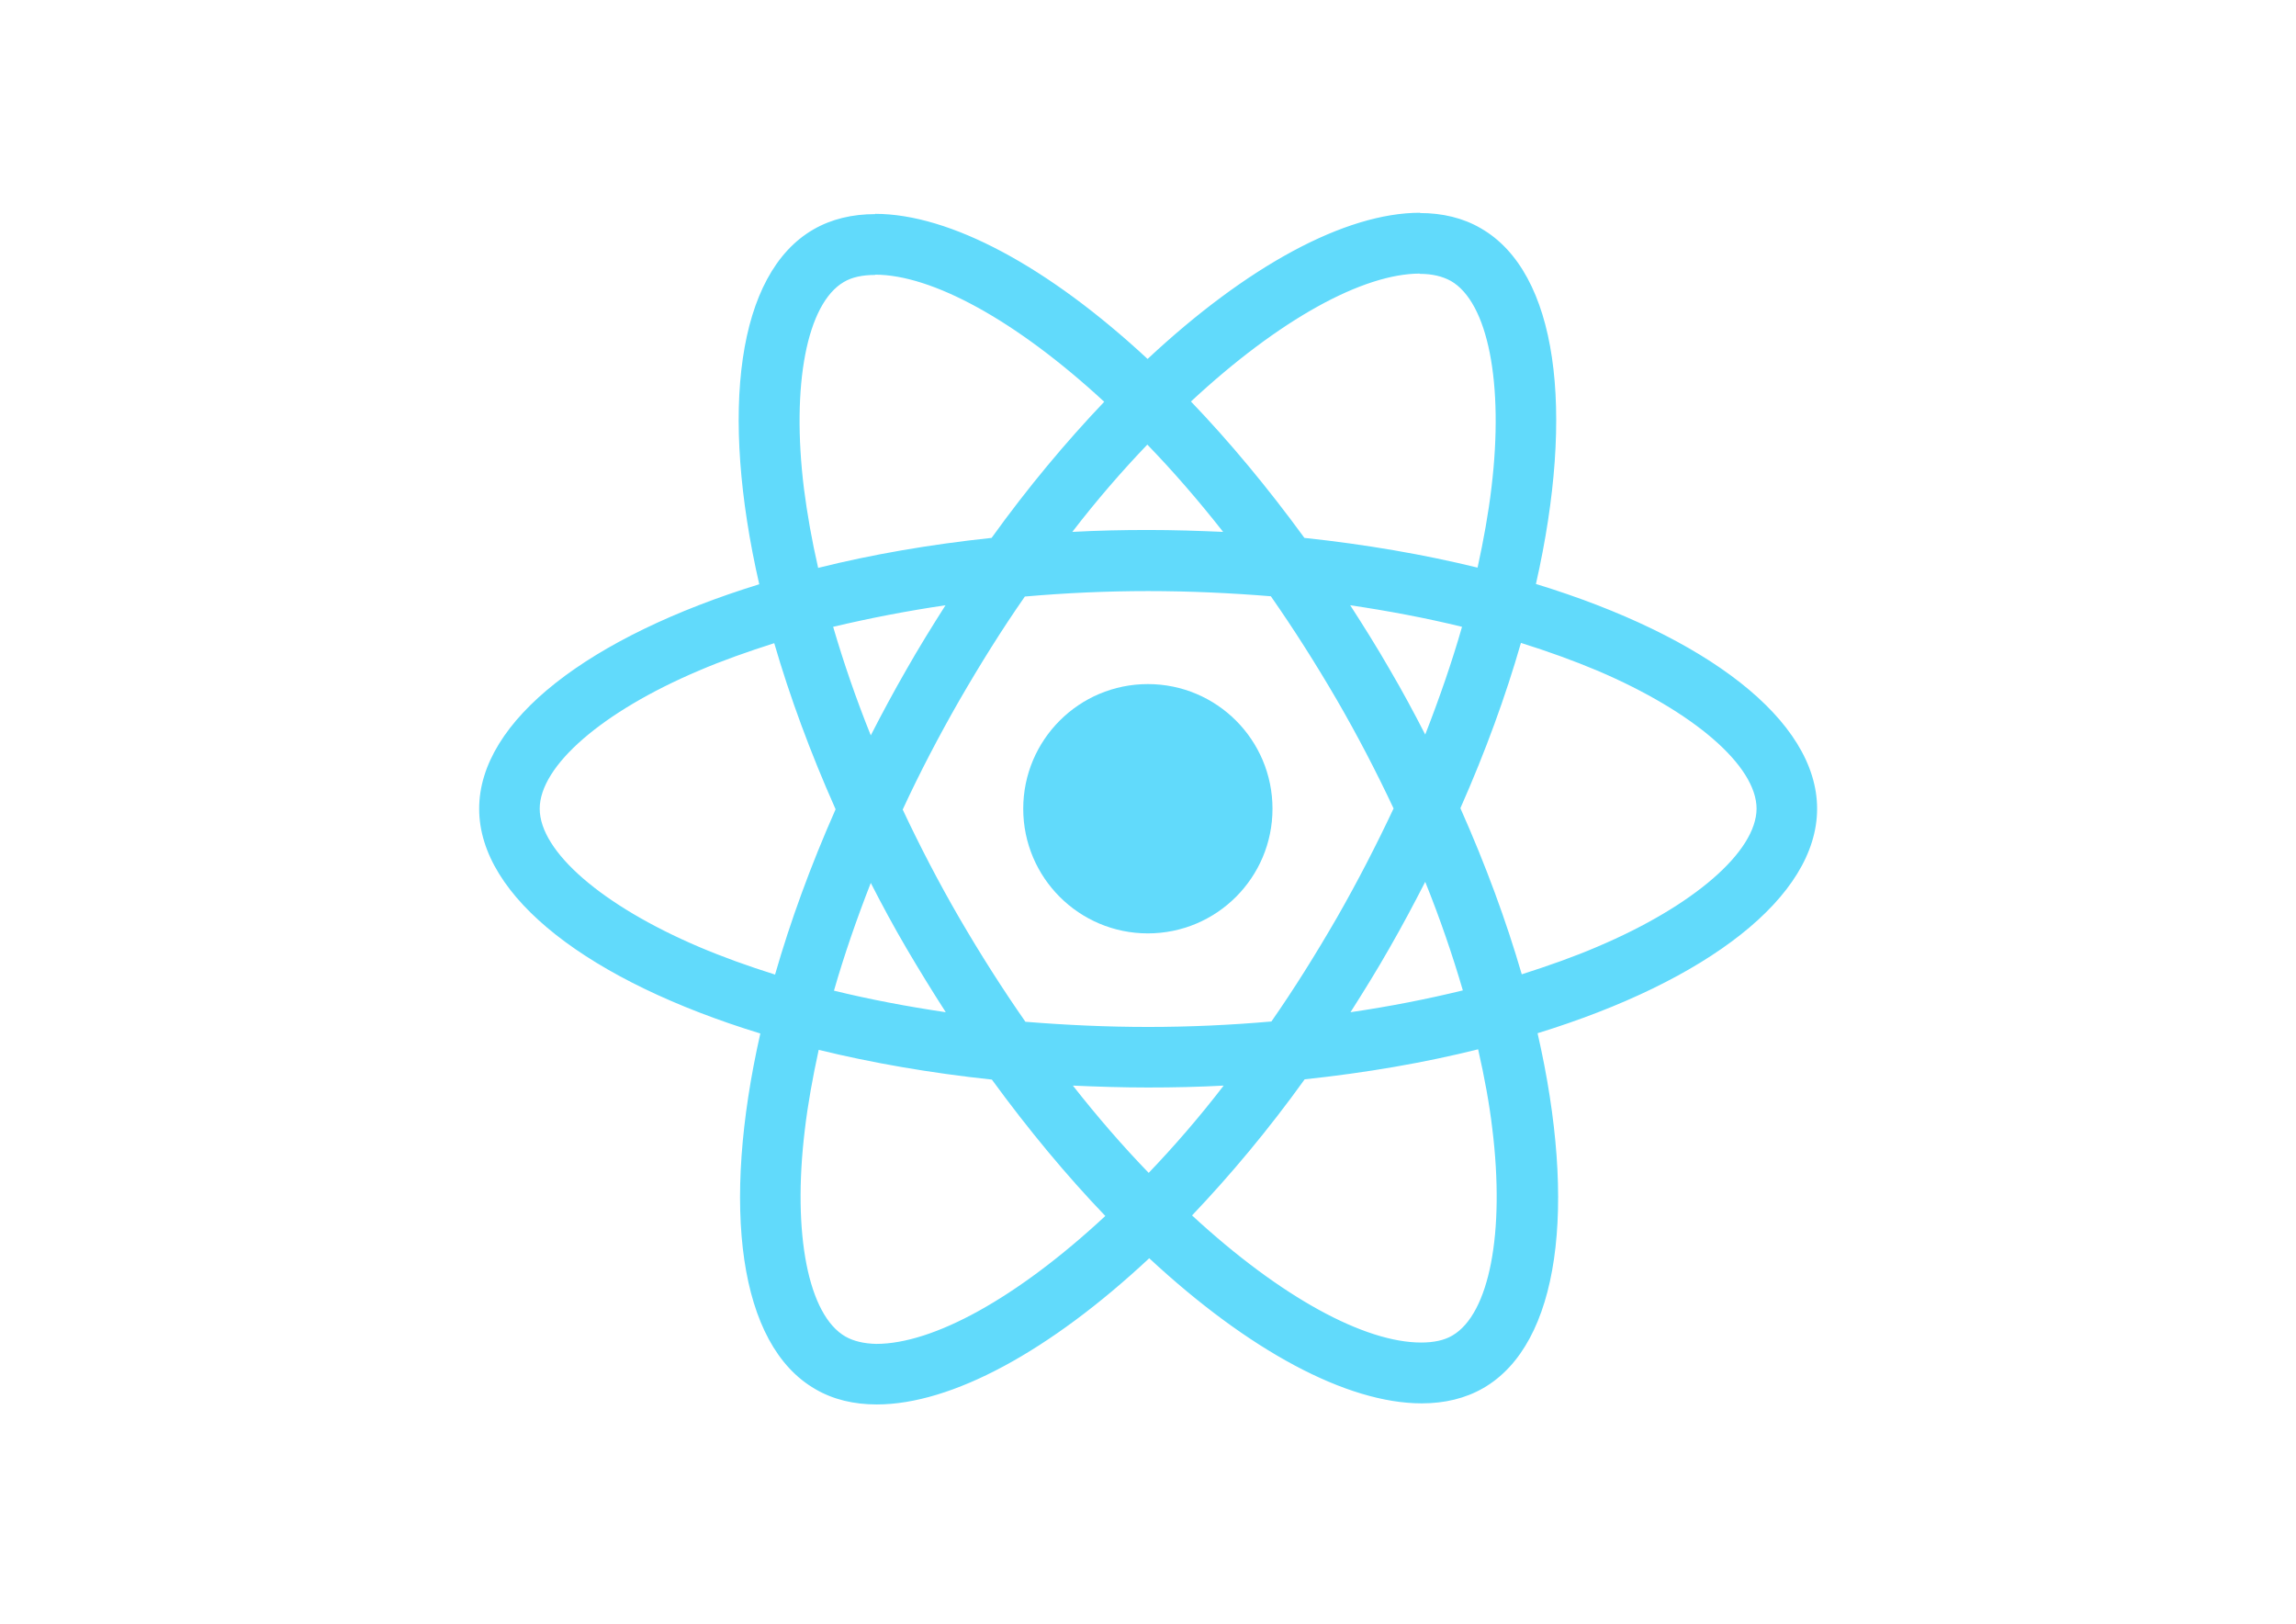
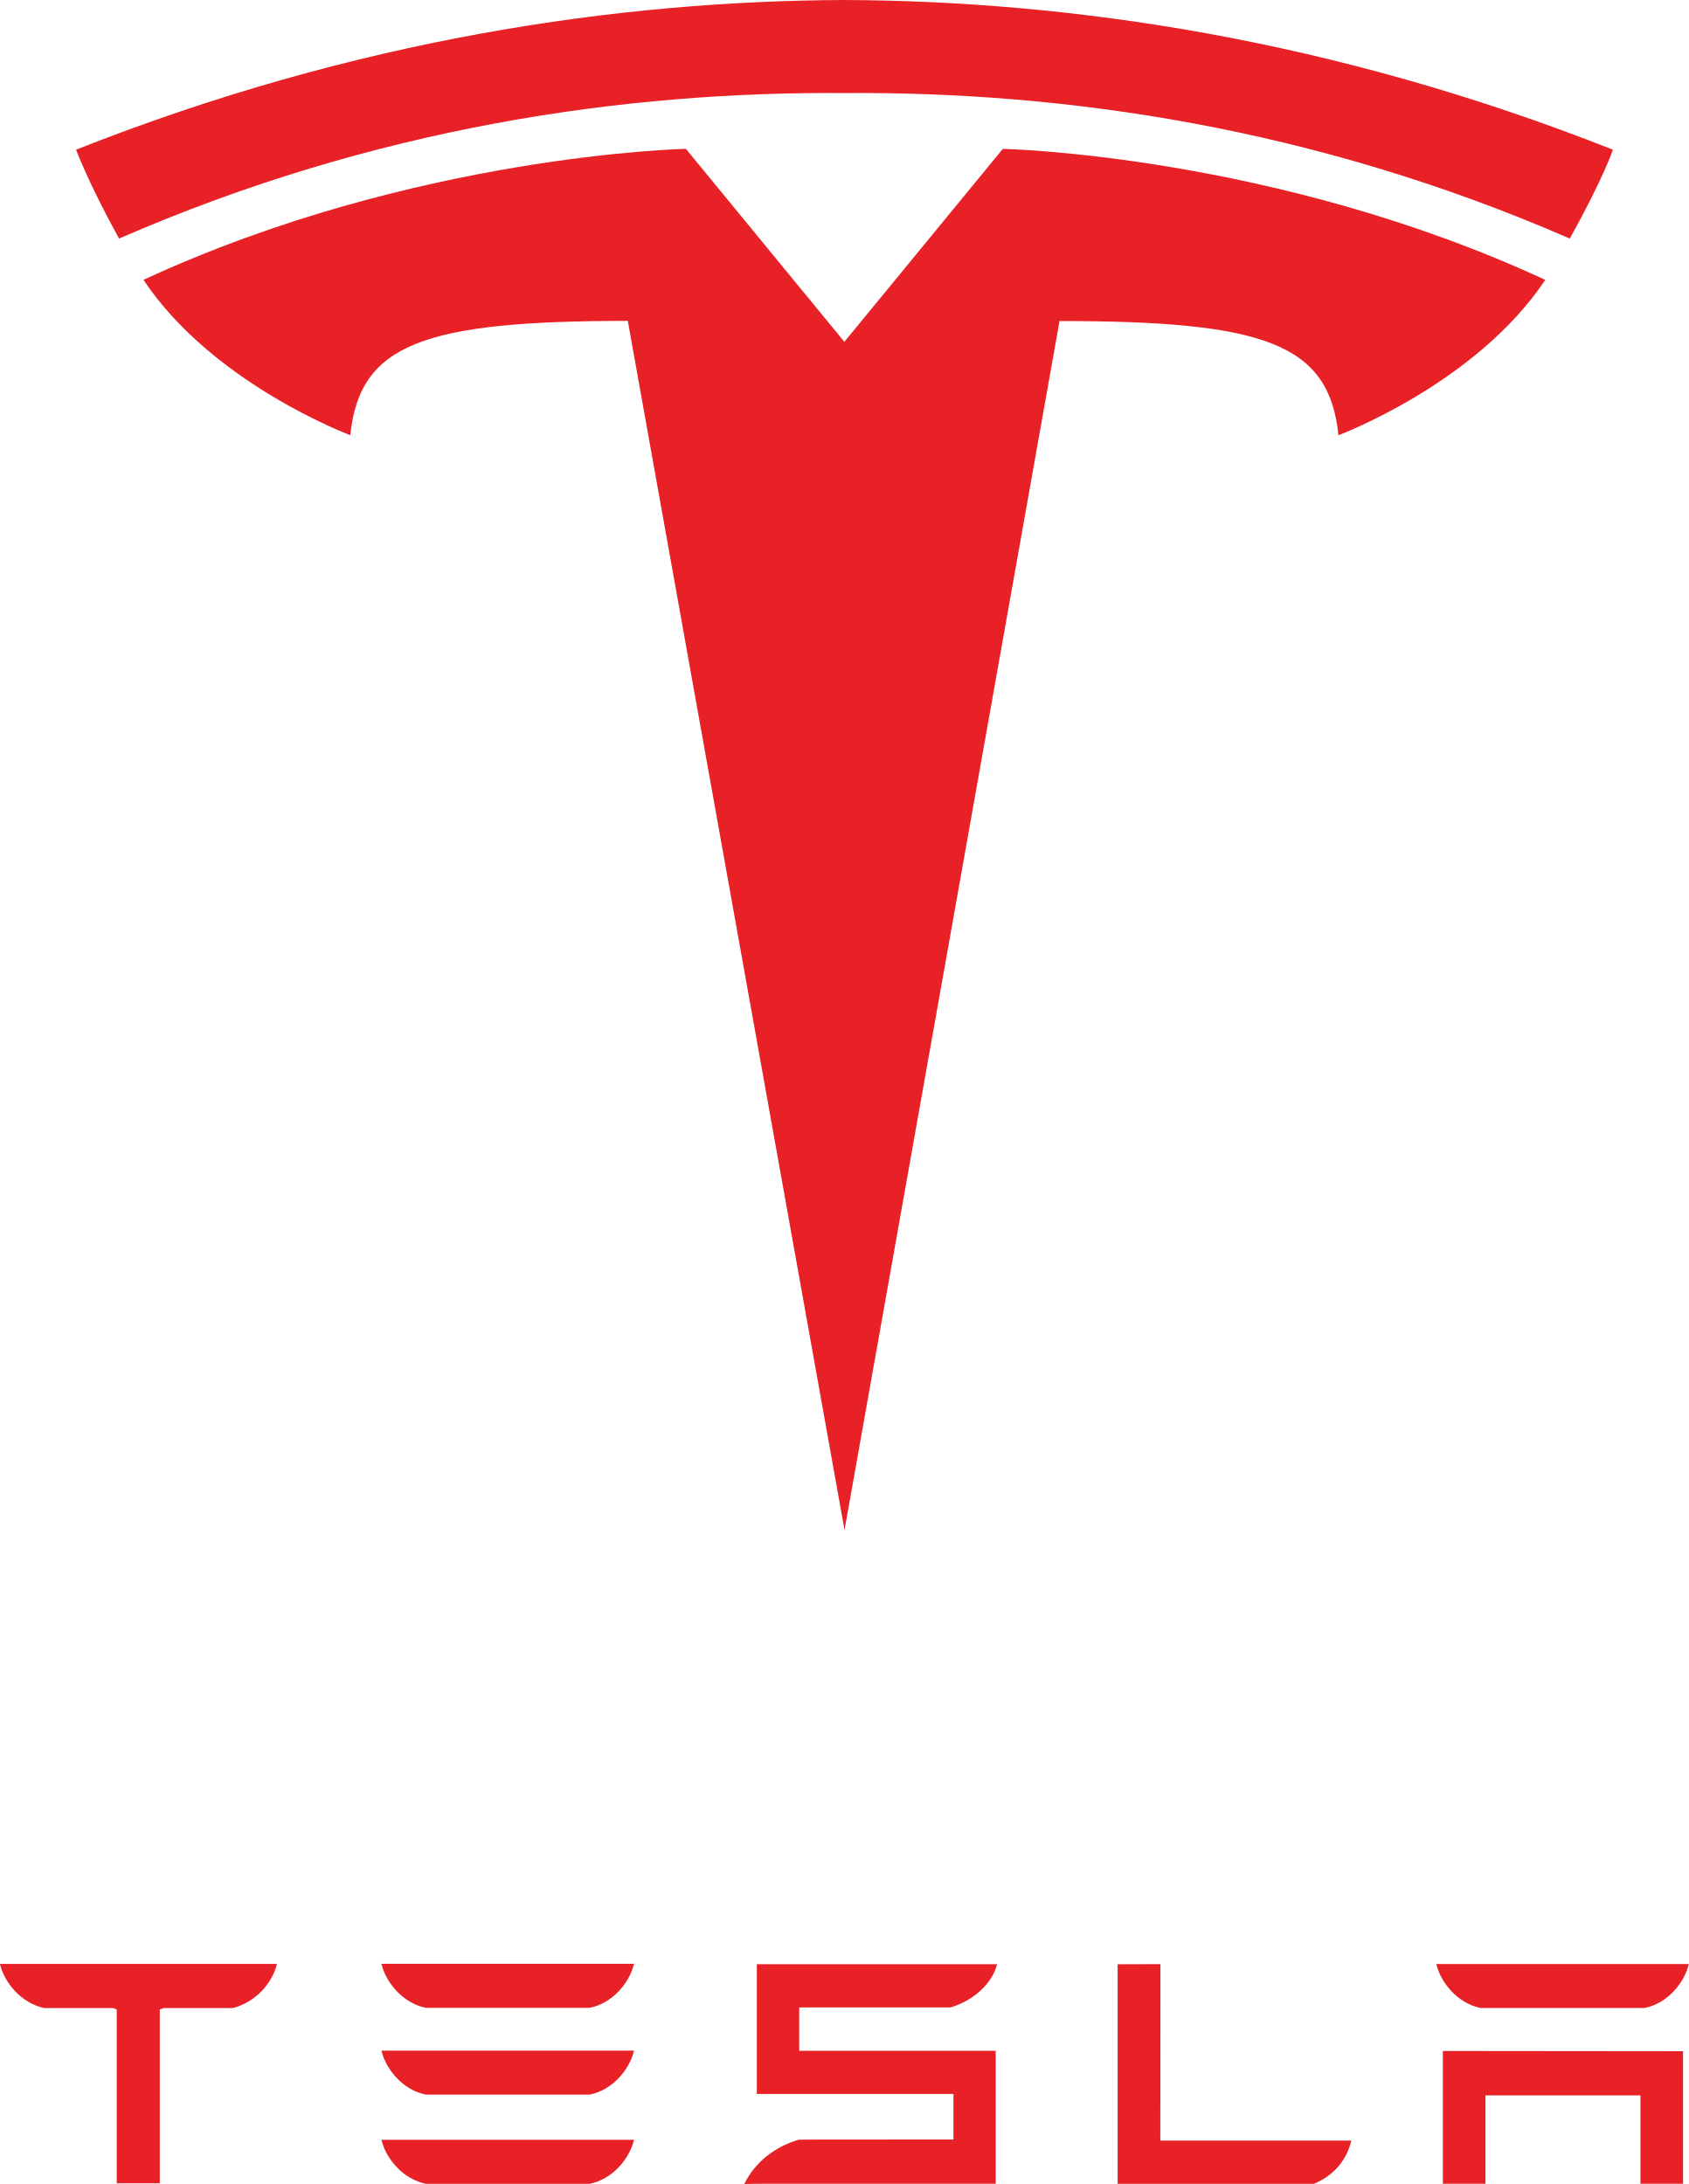
- <svg xmlns="http://www.w3.org/2000/svg" viewBox="0 0 841.9 595.3">
-   <g fill="#61DAFB">
-     <path d="M666.3 296.5c0-32.5-40.7-63.3-103.1-82.4 14.4-63.6 8-114.2-20.2-130.4-6.5-3.8-14.1-5.6-22.4-5.6v22.3c4.6 0 8.3.9 11.4 2.6 13.6 7.8 19.5 37.5 14.9 75.7-1.1 9.4-2.9 19.3-5.1 29.4-19.6-4.8-41-8.5-63.5-10.9-13.5-18.5-27.5-35.3-41.6-50 32.6-30.3 63.2-46.9 84-46.9V78c-27.5 0-63.5 19.6-99.9 53.6-36.4-33.8-72.4-53.2-99.9-53.2v22.3c20.7 0 51.4 16.5 84 46.6-14 14.7-28 31.4-41.3 49.9-22.6 2.4-44 6.1-63.6 11-2.3-10-4-19.7-5.2-29-4.7-38.2 1.1-67.9 14.6-75.8 3-1.8 6.9-2.6 11.5-2.6V78.5c-8.4 0-16 1.8-22.6 5.6-28.1 16.2-34.4 66.7-19.9 130.1-62.2 19.2-102.7 49.9-102.7 82.3 0 32.5 40.7 63.3 103.1 82.4-14.4 63.6-8 114.2 20.2 130.4 6.5 3.8 14.1 5.6 22.5 5.6 27.5 0 63.5-19.6 99.9-53.6 36.4 33.8 72.4 53.2 99.9 53.2 8.4 0 16-1.8 22.6-5.6 28.1-16.2 34.4-66.7 19.9-130.1 62-19.1 102.5-49.9 102.5-82.3zm-130.2-66.7c-3.7 12.9-8.3 26.2-13.5 39.5-4.1-8-8.4-16-13.1-24-4.6-8-9.5-15.8-14.4-23.4 14.2 2.1 27.9 4.7 41 7.9zm-45.8 106.5c-7.8 13.5-15.8 26.3-24.1 38.2-14.9 1.3-30 2-45.2 2-15.1 0-30.2-.7-45-1.9-8.3-11.9-16.4-24.6-24.2-38-7.6-13.1-14.5-26.4-20.8-39.8 6.2-13.4 13.2-26.8 20.7-39.9 7.8-13.5 15.8-26.3 24.1-38.2 14.9-1.3 30-2 45.2-2 15.1 0 30.2.7 45 1.9 8.3 11.9 16.4 24.6 24.2 38 7.6 13.1 14.5 26.4 20.8 39.8-6.3 13.4-13.2 26.8-20.7 39.9zm32.3-13c5.4 13.4 10 26.8 13.8 39.8-13.1 3.2-26.9 5.9-41.2 8 4.9-7.7 9.8-15.6 14.4-23.7 4.6-8 8.9-16.1 13-24.1zM421.2 430c-9.3-9.6-18.6-20.3-27.8-32 9 .4 18.2.7 27.5.7 9.4 0 18.7-.2 27.8-.7-9 11.7-18.3 22.4-27.5 32zm-74.4-58.9c-14.2-2.1-27.9-4.7-41-7.9 3.7-12.9 8.3-26.2 13.5-39.5 4.1 8 8.4 16 13.1 24 4.7 8 9.5 15.8 14.4 23.4zM420.7 163c9.3 9.6 18.6 20.3 27.8 32-9-.4-18.2-.7-27.5-.7-9.4 0-18.7.2-27.8.7 9-11.7 18.3-22.4 27.5-32zm-74 58.9c-4.9 7.7-9.8 15.6-14.4 23.7-4.6 8-8.9 16-13 24-5.4-13.4-10-26.8-13.8-39.8 13.1-3.1 26.9-5.8 41.2-7.9zm-90.5 125.2c-35.4-15.1-58.3-34.9-58.3-50.6 0-15.7 22.9-35.6 58.3-50.6 8.6-3.7 18-7 27.7-10.1 5.7 19.6 13.2 40 22.5 60.9-9.2 20.8-16.6 41.1-22.2 60.6-9.9-3.1-19.3-6.5-28-10.2zM310 490c-13.6-7.8-19.5-37.5-14.9-75.7 1.1-9.4 2.9-19.3 5.1-29.4 19.6 4.8 41 8.5 63.5 10.9 13.5 18.5 27.5 35.3 41.6 50-32.6 30.3-63.2 46.9-84 46.9-4.5-.1-8.3-1-11.3-2.7zm237.2-76.2c4.7 38.2-1.1 67.9-14.6 75.8-3 1.8-6.9 2.6-11.5 2.6-20.7 0-51.4-16.5-84-46.6 14-14.7 28-31.4 41.3-49.9 22.6-2.4 44-6.1 63.6-11 2.3 10.1 4.1 19.8 5.2 29.1zm38.5-66.7c-8.6 3.7-18 7-27.7 10.1-5.7-19.6-13.2-40-22.5-60.9 9.2-20.8 16.6-41.1 22.2-60.6 9.9 3.1 19.3 6.5 28.1 10.2 35.4 15.1 58.3 34.9 58.3 50.6-.1 15.7-23 35.6-58.4 50.6zM320.8 78.4z" />
-     <circle cx="420.9" cy="296.5" r="45.7" />
-     <path d="M520.5 78.1z" />
+ <svg xmlns="http://www.w3.org/2000/svg" version="1.1" id="Layer_1" x="0px" y="0px" width="278.672" height="360.438" viewBox="0 0 278.672 360.438" enable-background="new 0 0 345.86 500" xml:space="preserve">
+   <defs id="defs41" />
+   <g id="TESLA" transform="translate(-28.524,-64.797)">
+     <g id="g8">
+       <polyline points="266.601,403.28 266.601,425.192 273.628,425.192 273.628,410.603 299.203,410.603     299.203,425.192 306.225,425.192 306.225,403.318 266.601,403.28   " id="polyline10" style="fill:#e82127;fill-opacity:1" />
+       <path d="m 272.845,396.192 27.02,0 c 3.753,-0.746 6.544,-4.058 7.331,-7.262 l -41.681,0 c 0.779,3.205 3.611,6.516 7.33,7.262" id="path12" style="fill:#e82127;fill-opacity:1" />
+     </g>
+     <g id="g14">
+       <path d="m 245.319,425.206 c 3.543,-1.502 5.449,-4.1 6.179,-7.14 l -31.517,0 0.02,-29.118 -7.065,0.02 0,36.238 32.383,0" id="path16" style="fill:#e82127;fill-opacity:1" />
+     </g>
+     <g id="g18">
+       <path d="m 160.398,396.094 24.954,0 c 3.762,-1.093 6.921,-3.959 7.691,-7.136 l -39.64,0 0,21.415 32.444,0 0,7.515 -25.449,0.02 c -3.988,1.112 -7.37,3.79 -9.057,7.327 l 2.062,-0.038 39.415,0 0,-21.944 -32.42,0 0,-7.159" id="path20" style="fill:#e82127;fill-opacity:1" />
+     </g>
+     <g id="g22">
+       <path d="m 98.795,396.163 27.011,0 c 3.758,-0.749 6.551,-4.058 7.334,-7.265 l -41.679,0 c 0.778,3.207 3.612,6.516 7.334,7.265" id="path24" style="fill:#e82127;fill-opacity:1" />
+       <path d="m 98.795,410.485 27.011,0 c 3.758,-0.741 6.551,-4.053 7.334,-7.262 l -41.679,0 c 0.778,3.21 3.612,6.521 7.334,7.262" id="path26" style="fill:#e82127;fill-opacity:1" />
+       <path d="m 98.795,425.202 27.011,0 c 3.758,-0.747 6.551,-4.058 7.334,-7.263 l -41.679,0 c 0.778,3.206 3.612,6.516 7.334,7.263" id="path28" style="fill:#e82127;fill-opacity:1" />
+     </g>
+     <g id="g30">
+       <path d="m 28.524,388.986 c 0.812,3.167 3.554,6.404 7.316,7.215 l 11.37,0 0.58,0.229 0,28.691 7.1,0 0,-28.691 0.645,-0.229 11.38,0 c 3.804,-0.98 6.487,-4.048 7.285,-7.215 l 0,-0.07 -45.676,0 0,0.07" id="path32" style="fill:#e82127;fill-opacity:1" />
+     </g>
+   </g>
+   <g id="T" transform="translate(-33.796,-64.797)">
+     <path d="M 173.146,317.299 208.622,117.78 c 33.815,0 44.481,3.708 46.021,18.843 0,0 22.684,-8.458 34.125,-25.636 C 244.122,90.299 199.263,89.366 199.263,89.366 l -26.176,31.882 0.059,-0.004 -26.176,-31.883 c 0,0 -44.86,0.934 -89.5,21.622 11.431,17.178 34.124,25.636 34.124,25.636 1.549,-15.136 12.202,-18.844 45.79,-18.868 l 35.762,199.548" id="path35" style="fill:#e82127;fill-opacity:1" />
+     <path d="m 173.132,80.157 c 36.09,-0.276 77.399,5.583 119.687,24.014 5.652,-10.173 7.105,-14.669 7.105,-14.669 C 253.697,71.213 210.406,64.954 173.127,64.797 135.85,64.954 92.561,71.214 46.34,89.502 c 0,0 2.062,5.538 7.1,14.669 42.28,-18.431 83.596,-24.29 119.687,-24.014 l 0.005,0" id="path37" style="fill:#e82127;fill-opacity:1" />
  </g>
</svg>
